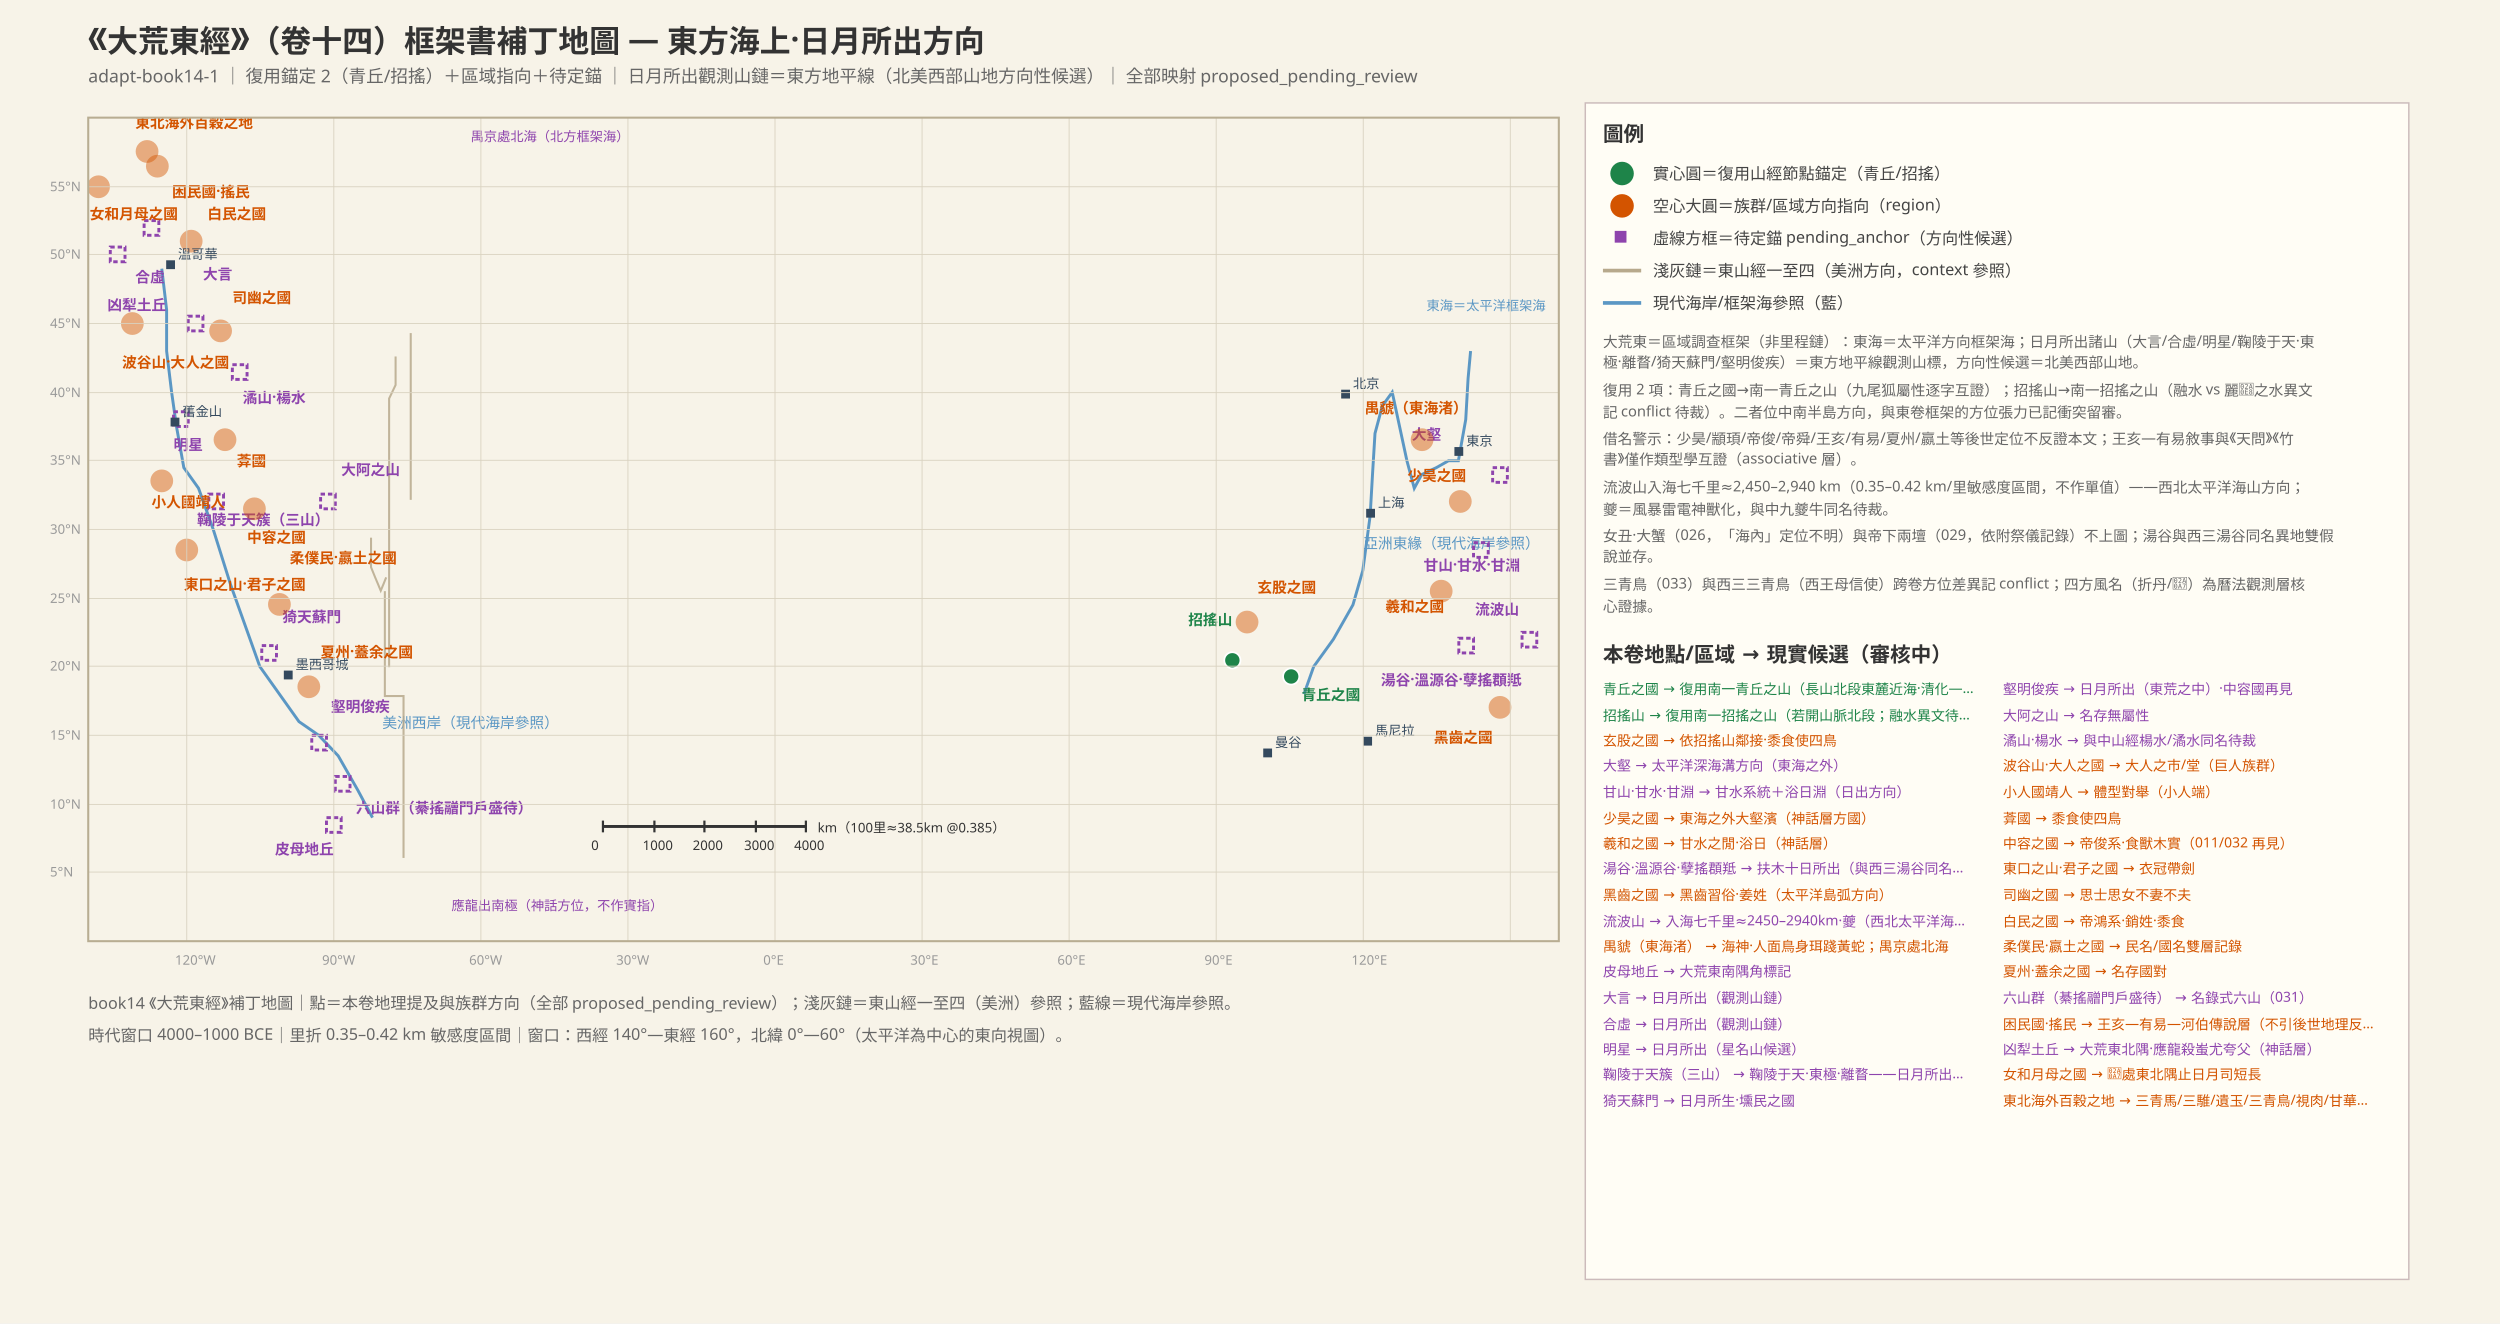
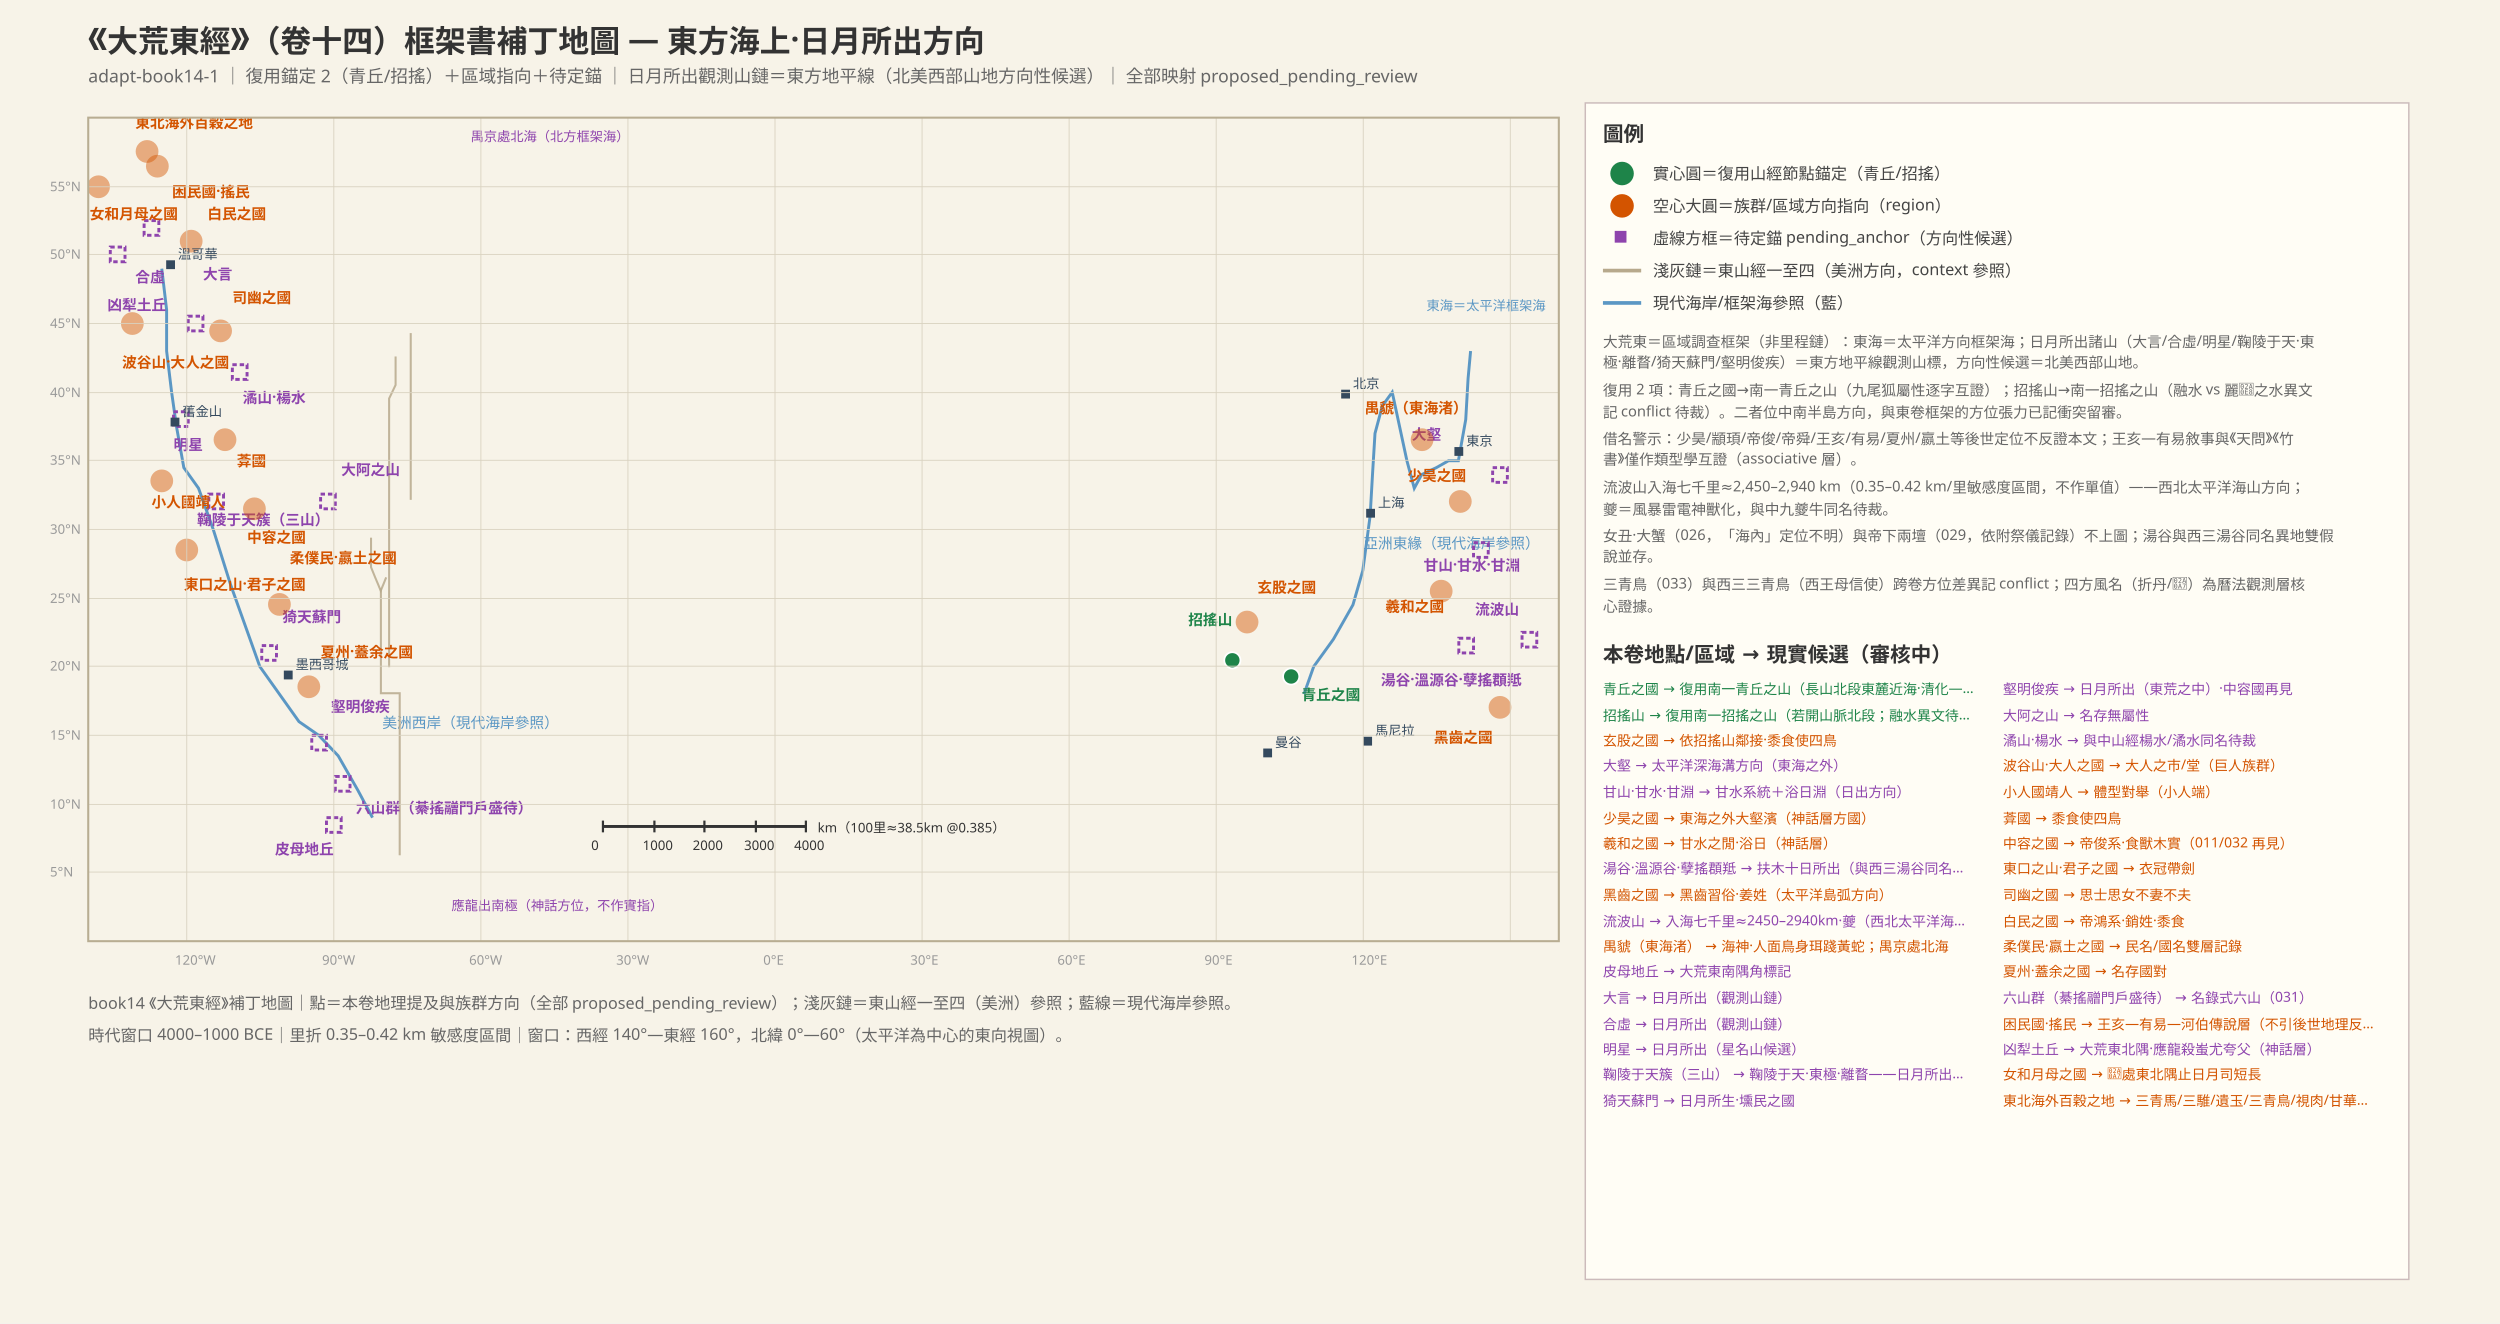
<svg xmlns="http://www.w3.org/2000/svg" width="1700" height="900" font-family="PingFang SC, Hiragino Sans GB, Microsoft YaHei, sans-serif">
  <rect width="1700" height="900" fill="#f7f3e8" />
  <clipPath id="mapclip">
    <rect x="60" y="80" width="1000" height="560" />
  </clipPath>
  <defs>
    <clipPath id="mapclip">
      <rect x="60" y="80" width="1000" height="560" />
    </clipPath>
    <pattern id="sand" width="8" height="8" patternUnits="userSpaceOnUse">
      <rect width="8" height="8" fill="#efe3c0" />
      <circle cx="2" cy="2" r="0.8" fill="#d6b96a" />
      <circle cx="6" cy="6" r="0.8" fill="#d6b96a" />
    </pattern>
  </defs>
  <text x="60" y="34" font-size="21" font-weight="bold" fill="#333">《大荒東經》（卷十四）框架書補丁地圖 — 東方海上·日月所出方向</text>
  <text x="60" y="56" font-size="12" fill="#666">adapt-book14-1 ｜ 復用錨定 2（青丘/招搖）＋區域指向＋待定錨 ｜ 日月所出觀測山鏈＝東方地平線（北美西部山地方向性候選）｜ 全部映射 proposed_pending_review</text>
  <g clip-path="url(#mapclip)">
    <polyline points="886.7,472.0 893.3,453.3 906.7,434.7 920.0,411.3 926.7,388.0 931.7,350.7 933.3,322.7 935.0,294.7 940.0,276.0 946.7,266.7 956.7,313.3 961.7,332.0 966.7,322.7 976.7,318.0 985.0,313.3 991.7,313.3 996.7,285.3 998.3,257.3 1000.0,238.7" fill="none" stroke="#5b97c4" stroke-width="2.0" />
    <text x="927" y="373" font-size="10" fill="#5b97c4">亞洲東緣（現代海岸參照）</text>
    <polyline points="110.0,182.7 113.3,210.7 113.3,238.7 116.7,266.7 120.0,290.0 125.0,318.0 135.0,332.0 145.0,360.0 156.7,397.3 166.7,425.3 176.7,453.3 190.0,472.0 203.3,490.7 216.7,500.0 230.0,514.0 243.3,537.3 253.3,556.0" fill="none" stroke="#5b97c4" stroke-width="2.0" />
    <text x="260" y="495" font-size="10" fill="#5b97c4">美洲西岸（現代海岸參照）</text>
    <polyline points="279.3,226.5 279.3,236.2 279.3,245.9 279.3,255.7 279.3,265.5 279.3,278.3 279.3,291.3 279.3,301.0 279.3,310.8 279.3,320.5 279.3,330.2 279.3,339.9" fill="none" stroke="#b7a98c" stroke-width="1.4" opacity="0.85" />
    <polyline points="269.0,242.4 269.0,261.8 264.6,271.0 264.6,296.9 264.6,309.2 264.6,321.5 264.6,331.3 264.6,341.0 264.6,350.7 264.6,363.0 264.6,376.0 264.6,385.7 264.6,395.5 264.6,411.6 264.6,421.3 264.6,437.6 264.6,453.7" fill="none" stroke="#b7a98c" stroke-width="1.4" opacity="0.85" />
-     <polyline points="261.7,402.0 261.7,427.9 261.7,450.6 261.7,473.3 274.4,473.3 274.4,496.0 274.4,528.4 274.4,557.5 274.4,583.4" fill="none" stroke="#b7a98c" stroke-width="1.4" opacity="0.85" />
+     <polyline points="259.0,400.1 259.0,426.1 259.0,448.8 259.0,471.4 271.8,471.4 271.8,494.1 271.8,526.5 271.8,555.6 271.8,581.6" fill="none" stroke="#b7a98c" stroke-width="1.4" opacity="0.85" />
    <polyline points="252.3,365.6 252.3,375.3 252.3,385.7 255.1,392.6 257.0,397.1 258.9,401.7 260.8,397.1 262.6,392.6" fill="none" stroke="#b7a98c" stroke-width="1.4" opacity="0.85" />
    <text x="320" y="96" font-size="9" fill="#8e44ad">禺京處北海（北方框架海）</text>
    <text x="307" y="619" font-size="9" fill="#8e44ad">應龍出南極（神話方位，不作實指）</text>
    <text x="970" y="211" font-size="9" fill="#5b97c4">東海＝太平洋框架海</text>
    <circle cx="878" cy="460" r="5.5" fill="#1e8449" stroke="#fff" stroke-width="1.2" />
    <text x="885" y="476" font-size="10" font-weight="bold" fill="#1e8449">青丘之國</text>
    <circle cx="838" cy="449" r="5.5" fill="#1e8449" stroke="#fff" stroke-width="1.2" />
    <text x="808" y="425" font-size="10" font-weight="bold" fill="#1e8449">招搖山</text>
    <circle cx="848" cy="423" r="7" fill="#d35400" opacity="0.45" stroke="#d35400" stroke-width="1.5" />
    <text x="855" y="403" font-size="10" font-weight="bold" fill="#d35400">玄股之國</text>
    <rect x="1015" y="318" width="10" height="10" fill="none" stroke="#8e44ad" stroke-width="2" stroke-dasharray="3 2" />
    <text x="960" y="299" font-size="10" font-weight="bold" fill="#8e44ad">大壑</text>
    <rect x="1002" y="369" width="10" height="10" fill="none" stroke="#8e44ad" stroke-width="2" stroke-dasharray="3 2" />
    <text x="968" y="388" font-size="10" font-weight="bold" fill="#8e44ad">甘山·甘水·甘淵</text>
    <circle cx="993" cy="341" r="7" fill="#d35400" opacity="0.45" stroke="#d35400" stroke-width="1.5" />
    <text x="957" y="327" font-size="10" font-weight="bold" fill="#d35400">少昊之國</text>
    <circle cx="980" cy="402" r="7" fill="#d35400" opacity="0.45" stroke="#d35400" stroke-width="1.5" />
    <text x="942" y="416" font-size="10" font-weight="bold" fill="#d35400">羲和之國</text>
    <rect x="992" y="434" width="10" height="10" fill="none" stroke="#8e44ad" stroke-width="2" stroke-dasharray="3 2" />
    <text x="939" y="466" font-size="10" font-weight="bold" fill="#8e44ad">湯谷·溫源谷·孽搖頵羝</text>
    <circle cx="1020" cy="481" r="7" fill="#d35400" opacity="0.45" stroke="#d35400" stroke-width="1.5" />
    <text x="975" y="505" font-size="10" font-weight="bold" fill="#d35400">黑齒之國</text>
    <rect x="1035" y="430" width="10" height="10" fill="none" stroke="#8e44ad" stroke-width="2" stroke-dasharray="3 2" />
    <text x="1003" y="418" font-size="10" font-weight="bold" fill="#8e44ad">流波山</text>
    <circle cx="967" cy="299" r="7" fill="#d35400" opacity="0.45" stroke="#d35400" stroke-width="1.5" />
    <text x="928" y="281" font-size="10" font-weight="bold" fill="#d35400">禺䝞（東海渚）</text>
    <rect x="222" y="556" width="10" height="10" fill="none" stroke="#8e44ad" stroke-width="2" stroke-dasharray="3 2" />
    <text x="187" y="581" font-size="10" font-weight="bold" fill="#8e44ad">皮母地丘</text>
    <rect x="128" y="215" width="10" height="10" fill="none" stroke="#8e44ad" stroke-width="2" stroke-dasharray="3 2" />
    <text x="138" y="190" font-size="10" font-weight="bold" fill="#8e44ad">大言</text>
    <rect x="98" y="150" width="10" height="10" fill="none" stroke="#8e44ad" stroke-width="2" stroke-dasharray="3 2" />
    <text x="92" y="192" font-size="10" font-weight="bold" fill="#8e44ad">合虛</text>
    <rect x="118" y="280" width="10" height="10" fill="none" stroke="#8e44ad" stroke-width="2" stroke-dasharray="3 2" />
    <text x="118" y="306" font-size="10" font-weight="bold" fill="#8e44ad">明星</text>
    <rect x="142" y="336" width="10" height="10" fill="none" stroke="#8e44ad" stroke-width="2" stroke-dasharray="3 2" />
    <text x="134" y="357" font-size="10" font-weight="bold" fill="#8e44ad">鞠陵于天簇（三山）</text>
    <rect x="178" y="439" width="10" height="10" fill="none" stroke="#8e44ad" stroke-width="2" stroke-dasharray="3 2" />
    <text x="192" y="423" font-size="10" font-weight="bold" fill="#8e44ad">猗天蘇門</text>
    <rect x="212" y="500" width="10" height="10" fill="none" stroke="#8e44ad" stroke-width="2" stroke-dasharray="3 2" />
    <text x="225" y="484" font-size="10" font-weight="bold" fill="#8e44ad">壑明俊疾</text>
    <rect x="218" y="336" width="10" height="10" fill="none" stroke="#8e44ad" stroke-width="2" stroke-dasharray="3 2" />
    <text x="232" y="323" font-size="10" font-weight="bold" fill="#8e44ad">大阿之山</text>
    <rect x="158" y="248" width="10" height="10" fill="none" stroke="#8e44ad" stroke-width="2" stroke-dasharray="3 2" />
    <text x="165" y="274" font-size="10" font-weight="bold" fill="#8e44ad">潏山·楊水</text>
    <circle cx="90" cy="220" r="7" fill="#d35400" opacity="0.45" stroke="#d35400" stroke-width="1.5" />
    <text x="83" y="250" font-size="10" font-weight="bold" fill="#d35400">波谷山·大人之國</text>
    <circle cx="110" cy="327" r="7" fill="#d35400" opacity="0.45" stroke="#d35400" stroke-width="1.5" />
    <text x="103" y="345" font-size="10" font-weight="bold" fill="#d35400">小人國靖人</text>
    <circle cx="153" cy="299" r="7" fill="#d35400" opacity="0.45" stroke="#d35400" stroke-width="1.5" />
    <text x="161" y="317" font-size="10" font-weight="bold" fill="#d35400">葊國</text>
    <circle cx="173" cy="346" r="7" fill="#d35400" opacity="0.45" stroke="#d35400" stroke-width="1.5" />
    <text x="168" y="369" font-size="10" font-weight="bold" fill="#d35400">中容之國</text>
    <circle cx="127" cy="374" r="7" fill="#d35400" opacity="0.45" stroke="#d35400" stroke-width="1.5" />
    <text x="125" y="401" font-size="10" font-weight="bold" fill="#d35400">東口之山·君子之國</text>
    <circle cx="150" cy="225" r="7" fill="#d35400" opacity="0.45" stroke="#d35400" stroke-width="1.5" />
    <text x="158" y="206" font-size="10" font-weight="bold" fill="#d35400">司幽之國</text>
    <circle cx="130" cy="164" r="7" fill="#d35400" opacity="0.45" stroke="#d35400" stroke-width="1.5" />
    <text x="141" y="149" font-size="10" font-weight="bold" fill="#d35400">白民之國</text>
    <circle cx="190" cy="411" r="7" fill="#d35400" opacity="0.45" stroke="#d35400" stroke-width="1.5" />
    <text x="197" y="383" font-size="10" font-weight="bold" fill="#d35400">柔僕民·嬴土之國</text>
    <circle cx="210" cy="467" r="7" fill="#d35400" opacity="0.45" stroke="#d35400" stroke-width="1.5" />
    <text x="218" y="447" font-size="10" font-weight="bold" fill="#d35400">夏州·蓋余之國</text>
    <rect x="228" y="528" width="10" height="10" fill="none" stroke="#8e44ad" stroke-width="2" stroke-dasharray="3 2" />
    <text x="242" y="553" font-size="10" font-weight="bold" fill="#8e44ad">六山群（綦搖䰝門戶盛待）</text>
    <circle cx="107" cy="113" r="7" fill="#d35400" opacity="0.45" stroke="#d35400" stroke-width="1.5" />
    <text x="117" y="134" font-size="10" font-weight="bold" fill="#d35400">困民國·搖民</text>
    <rect x="75" y="168" width="10" height="10" fill="none" stroke="#8e44ad" stroke-width="2" stroke-dasharray="3 2" />
    <text x="73" y="211" font-size="10" font-weight="bold" fill="#8e44ad">凶犁土丘</text>
    <circle cx="67" cy="127" r="7" fill="#d35400" opacity="0.45" stroke="#d35400" stroke-width="1.5" />
    <text x="61" y="149" font-size="10" font-weight="bold" fill="#d35400">女和月母之國</text>
    <circle cx="100" cy="103" r="7" fill="#d35400" opacity="0.45" stroke="#d35400" stroke-width="1.5" />
    <text x="92" y="87" font-size="10" font-weight="bold" fill="#d35400">東北海外百穀之地</text>
    <rect x="912" y="265" width="6" height="6" fill="#34495e" />
    <text x="920" y="264" font-size="9" fill="#34495e">北京</text>
    <rect x="929" y="346" width="6" height="6" fill="#34495e" />
    <text x="937" y="345" font-size="9" fill="#34495e">上海</text>
    <rect x="989" y="304" width="6" height="6" fill="#34495e" />
    <text x="997" y="303" font-size="9" fill="#34495e">東京</text>
    <rect x="927" y="501" width="6" height="6" fill="#34495e" />
    <text x="935" y="500" font-size="9" fill="#34495e">馬尼拉</text>
    <rect x="859" y="509" width="6" height="6" fill="#34495e" />
    <text x="867" y="508" font-size="9" fill="#34495e">曼谷</text>
    <rect x="113" y="177" width="6" height="6" fill="#34495e" />
    <text x="121" y="176" font-size="9" fill="#34495e">溫哥華</text>
    <rect x="116" y="284" width="6" height="6" fill="#34495e" />
    <text x="124" y="283" font-size="9" fill="#34495e">舊金山</text>
    <rect x="193" y="456" width="6" height="6" fill="#34495e" />
    <text x="201" y="455" font-size="9" fill="#34495e">墨西哥城</text>
  </g>
  <line x1="127" y1="640" x2="127" y2="80" stroke="#d9d2c0" stroke-width="0.6" />
  <text x="119" y="656" font-size="9" fill="#999">120°W</text>
  <line x1="227" y1="640" x2="227" y2="80" stroke="#d9d2c0" stroke-width="0.6" />
  <text x="219" y="656" font-size="9" fill="#999">90°W</text>
  <line x1="327" y1="640" x2="327" y2="80" stroke="#d9d2c0" stroke-width="0.6" />
  <text x="319" y="656" font-size="9" fill="#999">60°W</text>
  <line x1="427" y1="640" x2="427" y2="80" stroke="#d9d2c0" stroke-width="0.6" />
  <text x="419" y="656" font-size="9" fill="#999">30°W</text>
  <line x1="527" y1="640" x2="527" y2="80" stroke="#d9d2c0" stroke-width="0.6" />
  <text x="519" y="656" font-size="9" fill="#999">0°E</text>
  <line x1="627" y1="640" x2="627" y2="80" stroke="#d9d2c0" stroke-width="0.6" />
  <text x="619" y="656" font-size="9" fill="#999">30°E</text>
  <line x1="727" y1="640" x2="727" y2="80" stroke="#d9d2c0" stroke-width="0.6" />
  <text x="719" y="656" font-size="9" fill="#999">60°E</text>
  <line x1="827" y1="640" x2="827" y2="80" stroke="#d9d2c0" stroke-width="0.6" />
  <text x="819" y="656" font-size="9" fill="#999">90°E</text>
  <line x1="927" y1="640" x2="927" y2="80" stroke="#d9d2c0" stroke-width="0.6" />
  <text x="919" y="656" font-size="9" fill="#999">120°E</text>
  <line x1="1027" y1="640" x2="1027" y2="80" stroke="#d9d2c0" stroke-width="0.6" />
  <line x1="60" y1="593" x2="1060" y2="593" stroke="#d9d2c0" stroke-width="0.6" />
  <text x="34" y="596" font-size="9" fill="#999">5°N</text>
  <line x1="60" y1="547" x2="1060" y2="547" stroke="#d9d2c0" stroke-width="0.6" />
  <text x="34" y="550" font-size="9" fill="#999">10°N</text>
  <line x1="60" y1="500" x2="1060" y2="500" stroke="#d9d2c0" stroke-width="0.6" />
  <text x="34" y="503" font-size="9" fill="#999">15°N</text>
  <line x1="60" y1="453" x2="1060" y2="453" stroke="#d9d2c0" stroke-width="0.6" />
  <text x="34" y="456" font-size="9" fill="#999">20°N</text>
  <line x1="60" y1="407" x2="1060" y2="407" stroke="#d9d2c0" stroke-width="0.6" />
  <text x="34" y="410" font-size="9" fill="#999">25°N</text>
  <line x1="60" y1="360" x2="1060" y2="360" stroke="#d9d2c0" stroke-width="0.6" />
  <text x="34" y="363" font-size="9" fill="#999">30°N</text>
  <line x1="60" y1="313" x2="1060" y2="313" stroke="#d9d2c0" stroke-width="0.6" />
  <text x="34" y="316" font-size="9" fill="#999">35°N</text>
  <line x1="60" y1="267" x2="1060" y2="267" stroke="#d9d2c0" stroke-width="0.6" />
  <text x="34" y="270" font-size="9" fill="#999">40°N</text>
  <line x1="60" y1="220" x2="1060" y2="220" stroke="#d9d2c0" stroke-width="0.6" />
  <text x="34" y="223" font-size="9" fill="#999">45°N</text>
  <line x1="60" y1="173" x2="1060" y2="173" stroke="#d9d2c0" stroke-width="0.6" />
  <text x="34" y="176" font-size="9" fill="#999">50°N</text>
  <line x1="60" y1="127" x2="1060" y2="127" stroke="#d9d2c0" stroke-width="0.6" />
  <text x="34" y="130" font-size="9" fill="#999">55°N</text>
  <rect x="60" y="80" width="1000" height="560" fill="none" stroke="#b8ad92" stroke-width="1.4" />
  <line x1="410" y1="562" x2="548" y2="562" stroke="#333" stroke-width="2" />
  <line x1="410" y1="558" x2="410" y2="566" stroke="#333" stroke-width="1.5" />
  <text x="402" y="578" font-size="9" fill="#333">0</text>
  <line x1="445" y1="558" x2="445" y2="566" stroke="#333" stroke-width="1.5" />
  <text x="437" y="578" font-size="9" fill="#333">1000</text>
  <line x1="479" y1="558" x2="479" y2="566" stroke="#333" stroke-width="1.5" />
  <text x="471" y="578" font-size="9" fill="#333">2000</text>
  <line x1="514" y1="558" x2="514" y2="566" stroke="#333" stroke-width="1.5" />
  <text x="506" y="578" font-size="9" fill="#333">3000</text>
  <line x1="548" y1="558" x2="548" y2="566" stroke="#333" stroke-width="1.5" />
  <text x="540" y="578" font-size="9" fill="#333">4000</text>
  <text x="556" y="566" font-size="9" fill="#333">km（100里≈38.5km @0.385）</text>
  <rect x="1078" y="70" width="560" height="800" fill="#fffdf5" stroke="#cbb" />
  <text x="1090" y="96" font-size="14" font-weight="bold" fill="#333">圖例</text>
  <circle cx="1103" cy="118" r="8" fill="#1e8449" />
  <text x="1124" y="122" font-size="11" fill="#444">實心圓＝復用山經節點錨定（青丘/招搖）</text>
  <circle cx="1103" cy="140" r="8" fill="#d35400" />
  <text x="1124" y="144" font-size="11" fill="#444">空心大圓＝族群/區域方向指向（region）</text>
  <rect x="1098" y="157" width="8" height="8" fill="#8e44ad" />
  <text x="1124" y="166" font-size="11" fill="#444">虛線方框＝待定錨 pending_anchor（方向性候選）</text>
  <line x1="1090" y1="184" x2="1116" y2="184" stroke="#b7a98c" stroke-width="2.5" />
  <text x="1124" y="188" font-size="11" fill="#444">淺灰鏈＝東山經一至四（美洲方向，context 參照）</text>
  <line x1="1090" y1="206" x2="1116" y2="206" stroke="#5b97c4" stroke-width="2.5" />
  <text x="1124" y="210" font-size="11" fill="#444">現代海岸/框架海參照（藍）</text>
  <text x="1090" y="236" font-size="10" fill="#666">大荒東＝區域調查框架（非里程鏈）：東海＝太平洋方向框架海；日月所出諸山（大言/合虛/明星/鞠陵于天·東</text>
  <text x="1090" y="250" font-size="10" fill="#666">極·離瞀/猗天蘇門/壑明俊疾）＝東方地平線觀測山標，方向性候選＝北美西部山地。</text>
  <text x="1090" y="269" font-size="10" fill="#666">復用 2 項：青丘之國→南一青丘之山（九尾狐屬性逐字互證）；招搖山→南一招搖之山（融水 vs 麗𪃨之水異文</text>
  <text x="1090" y="284" font-size="10" fill="#666">記 conflict 待裁）。二者位中南半島方向，與東卷框架的方位張力已記衝突留審。</text>
  <text x="1090" y="302" font-size="10" fill="#666">借名警示：少昊/顓頊/帝俊/帝舜/王亥/有易/夏州/嬴土等後世定位不反證本文；王亥—有易敘事與《天問》《竹</text>
  <text x="1090" y="316" font-size="10" fill="#666">書》僅作類型學互證（associative 層）。</text>
  <text x="1090" y="335" font-size="10" fill="#666">流波山入海七千里≈2,450–2,940 km（0.35–0.42 km/里敏感度區間，不作單值）——西北太平洋海山方向；</text>
  <text x="1090" y="350" font-size="10" fill="#666">夔＝風暴雷電神獸化，與中九夔牛同名待裁。</text>
  <text x="1090" y="368" font-size="10" fill="#666">女丑·大蟹（026，「海內」定位不明）與帝下兩壇（029，依附祭儀記錄）不上圖；湯谷與西三湯谷同名異地雙假</text>
  <text x="1090" y="382" font-size="10" fill="#666">說並存。</text>
  <text x="1090" y="401" font-size="10" fill="#666">三青鳥（033）與西三三青鳥（西王母信使）跨卷方位差異記 conflict；四方風名（折丹/𪂧）為曆法觀測層核</text>
  <text x="1090" y="416" font-size="10" fill="#666">心證據。</text>
  <text x="1090" y="450.0" font-size="14" font-weight="bold" fill="#333">本卷地點/區域 → 現實候選（審核中）</text>
  <text x="1090" y="472" font-size="9.5" fill="#1e8449">青丘之國 → 復用南一青丘之山（長山北段東麓近海·清化—…</text>
  <text x="1090" y="490" font-size="9.5" fill="#1e8449">招搖山 → 復用南一招搖之山（若開山脈北段；融水異文待…</text>
  <text x="1090" y="507" font-size="9.5" fill="#d35400">玄股之國 → 依招搖山鄰接·黍食使四鳥</text>
  <text x="1090" y="524" font-size="9.5" fill="#8e44ad">大壑 → 太平洋深海溝方向（東海之外）</text>
  <text x="1090" y="542" font-size="9.5" fill="#8e44ad">甘山·甘水·甘淵 → 甘水系統＋浴日淵（日出方向）</text>
  <text x="1090" y="560" font-size="9.5" fill="#d35400">少昊之國 → 東海之外大壑濱（神話層方國）</text>
  <text x="1090" y="577" font-size="9.5" fill="#d35400">羲和之國 → 甘水之閒·浴日（神話層）</text>
  <text x="1090" y="594" font-size="9.5" fill="#8e44ad">湯谷·溫源谷·孽搖頵羝 → 扶木十日所出（與西三湯谷同名…</text>
  <text x="1090" y="612" font-size="9.5" fill="#d35400">黑齒之國 → 黑齒習俗·姜姓（太平洋島弧方向）</text>
  <text x="1090" y="630" font-size="9.5" fill="#8e44ad">流波山 → 入海七千里≈2450–2940km·夔（西北太平洋海…</text>
  <text x="1090" y="647" font-size="9.5" fill="#d35400">禺䝞（東海渚） → 海神·人面鳥身珥踐黃蛇；禺京處北海</text>
  <text x="1090" y="664" font-size="9.5" fill="#8e44ad">皮母地丘 → 大荒東南隅角標記</text>
  <text x="1090" y="682" font-size="9.5" fill="#8e44ad">大言 → 日月所出（觀測山鏈）</text>
  <text x="1090" y="700" font-size="9.5" fill="#8e44ad">合虛 → 日月所出（觀測山鏈）</text>
  <text x="1090" y="717" font-size="9.5" fill="#8e44ad">明星 → 日月所出（星名山候選）</text>
  <text x="1090" y="734" font-size="9.5" fill="#8e44ad">鞠陵于天簇（三山） → 鞠陵于天·東極·離瞀——日月所出…</text>
  <text x="1090" y="752" font-size="9.5" fill="#8e44ad">猗天蘇門 → 日月所生·壎民之國</text>
  <text x="1362" y="472" font-size="9.5" fill="#8e44ad">壑明俊疾 → 日月所出（東荒之中）·中容國再見</text>
  <text x="1362" y="490" font-size="9.5" fill="#8e44ad">大阿之山 → 名存無屬性</text>
  <text x="1362" y="507" font-size="9.5" fill="#8e44ad">潏山·楊水 → 與中山經楊水/潏水同名待裁</text>
  <text x="1362" y="524" font-size="9.5" fill="#d35400">波谷山·大人之國 → 大人之市/堂（巨人族群）</text>
  <text x="1362" y="542" font-size="9.5" fill="#d35400">小人國靖人 → 體型對舉（小人端）</text>
  <text x="1362" y="560" font-size="9.5" fill="#d35400">葊國 → 黍食使四鳥</text>
  <text x="1362" y="577" font-size="9.5" fill="#d35400">中容之國 → 帝俊系·食獸木實（011/032 再見）</text>
  <text x="1362" y="594" font-size="9.5" fill="#d35400">東口之山·君子之國 → 衣冠帶劍</text>
  <text x="1362" y="612" font-size="9.5" fill="#d35400">司幽之國 → 思士思女不妻不夫</text>
  <text x="1362" y="630" font-size="9.5" fill="#d35400">白民之國 → 帝鴻系·銷姓·黍食</text>
  <text x="1362" y="647" font-size="9.5" fill="#d35400">柔僕民·嬴土之國 → 民名/國名雙層記錄</text>
  <text x="1362" y="664" font-size="9.5" fill="#d35400">夏州·蓋余之國 → 名存國對</text>
  <text x="1362" y="682" font-size="9.5" fill="#8e44ad">六山群（綦搖䰝門戶盛待） → 名錄式六山（031）</text>
  <text x="1362" y="700" font-size="9.5" fill="#d35400">困民國·搖民 → 王亥—有易—河伯傳說層（不引後世地理反…</text>
  <text x="1362" y="717" font-size="9.5" fill="#8e44ad">凶犁土丘 → 大荒東北隅·應龍殺蚩尤夸父（神話層）</text>
  <text x="1362" y="734" font-size="9.5" fill="#d35400">女和月母之國 → 𪂧處東北隅止日月司短長</text>
  <text x="1362" y="752" font-size="9.5" fill="#d35400">東北海外百穀之地 → 三青馬/三騅/遺玉/三青鳥/視肉/甘華…</text>
  <text x="60" y="686" font-size="11" fill="#666">book14 《大荒東經》補丁地圖｜點＝本卷地理提及與族群方向（全部 proposed_pending_review）；淺灰鏈＝東山經一至四（美洲）參照；藍線＝現代海岸參照。</text>
  <text x="60" y="708" font-size="11" fill="#666">時代窗口 4000–1000 BCE｜里折 0.35–0.42 km 敏感度區間｜窗口：西經 140°—東經 160°，北緯 0°—60°（太平洋為中心的東向視圖）。</text>
</svg>
